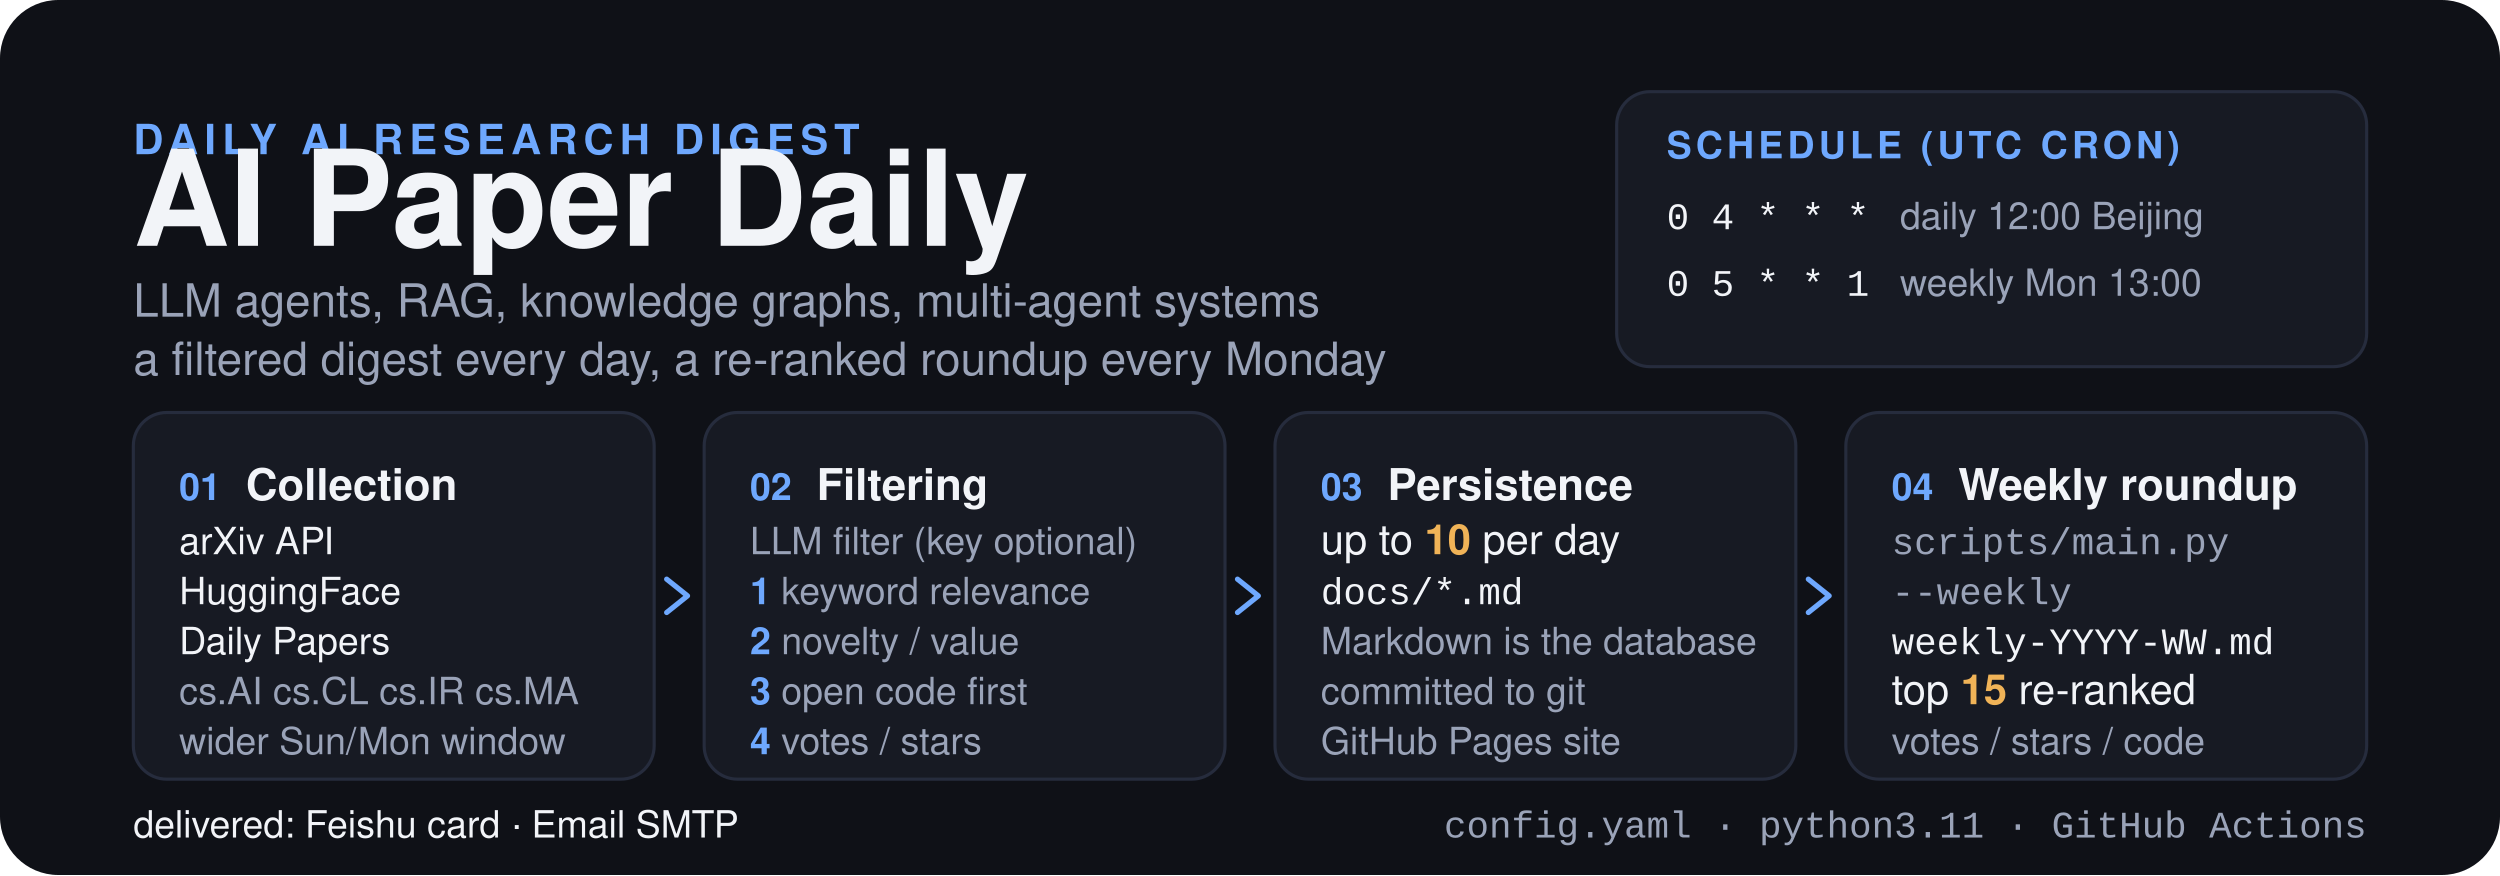
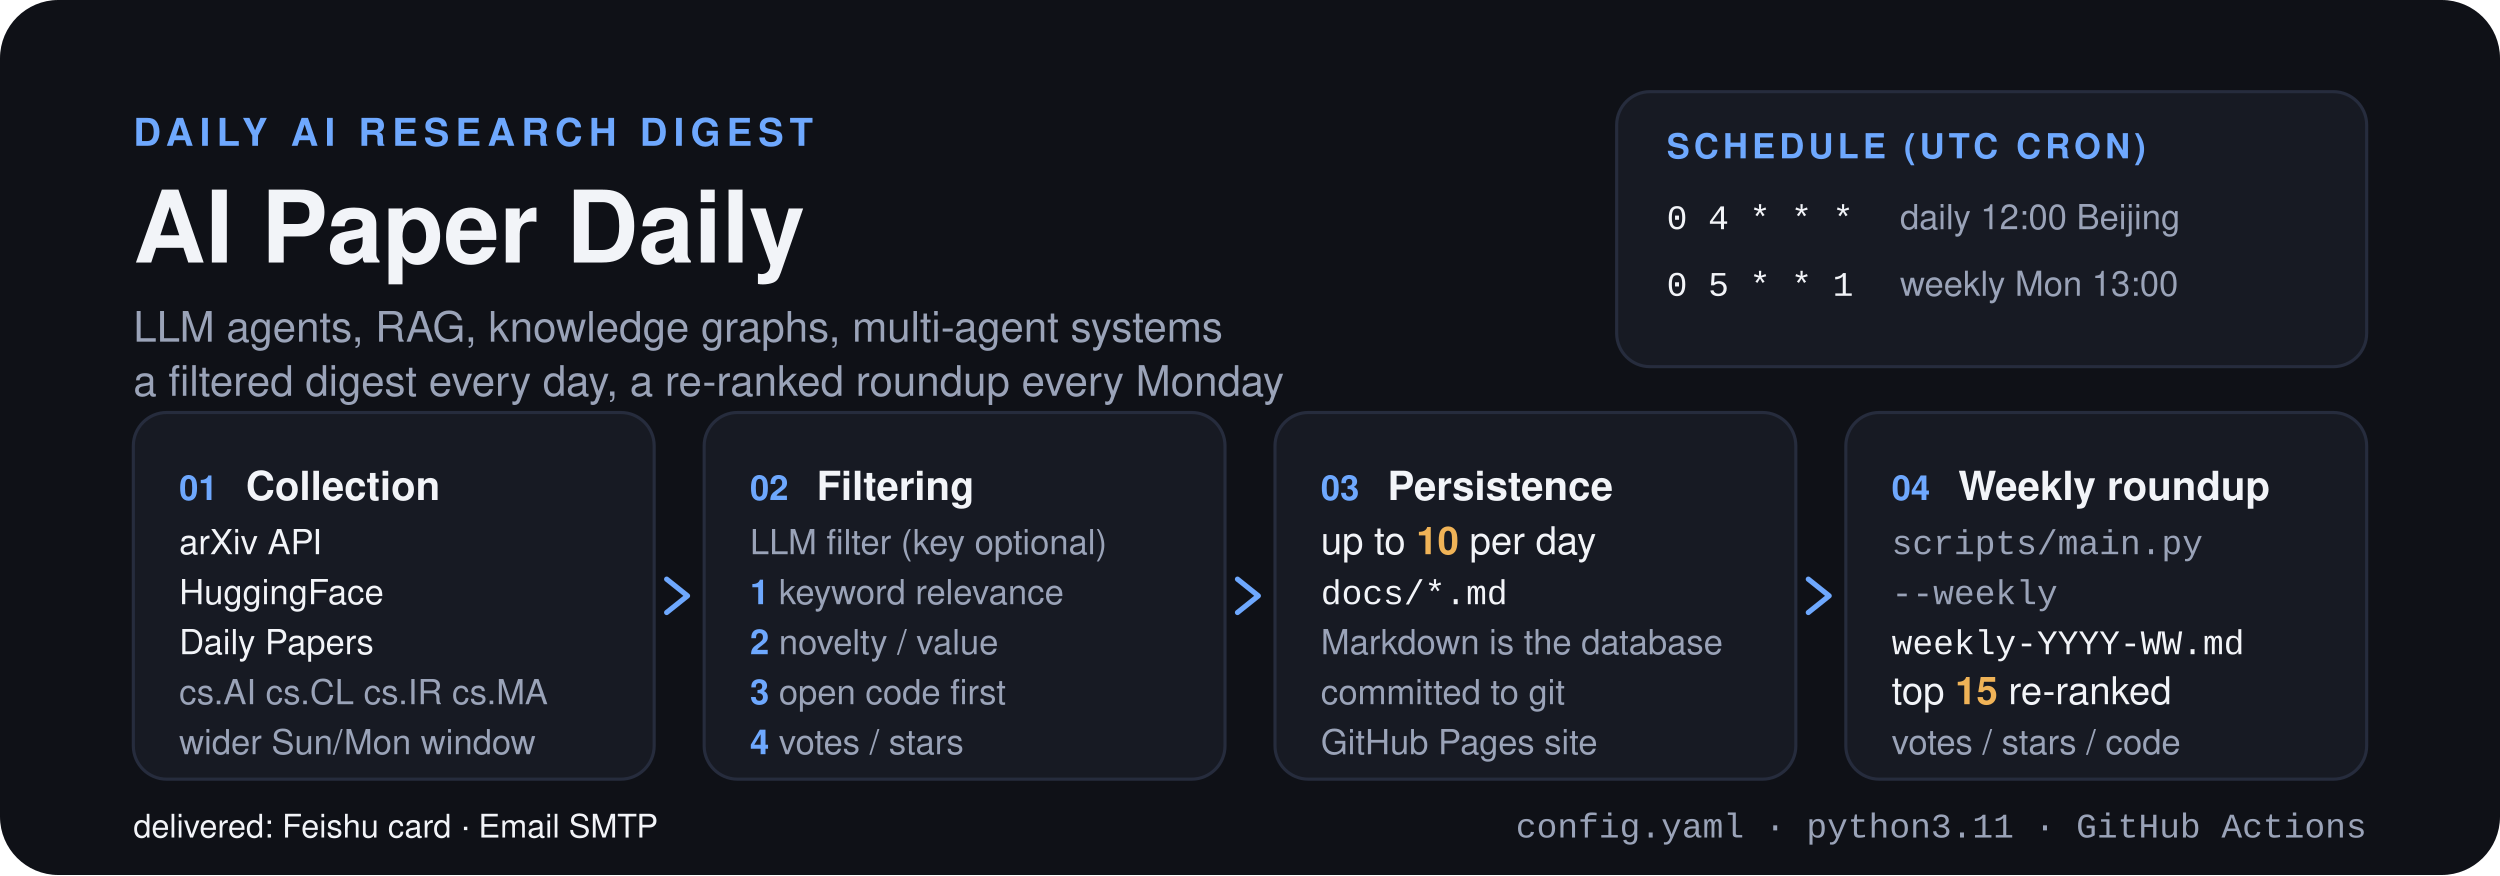
<svg xmlns="http://www.w3.org/2000/svg" width="1200" height="420" viewBox="0 0 1200 420" role="img" aria-labelledby="heroTitle heroDesc">
  <rect width="1200" height="420" rx="28" fill="#0F1117" />
  <g id="title-block">
-     <text x="64" y="74" font-family="Helvetica Neue, Helvetica, Arial, 'Liberation Sans', sans-serif" font-size="20" font-weight="700" letter-spacing="3" fill="#6EA8FE">DAILY AI RESEARCH DIGEST</text>
-     <text x="64" y="118" font-family="Helvetica Neue, Helvetica, Arial, 'Liberation Sans', sans-serif" font-size="64" font-weight="700" fill="#F2F4F8">AI Paper Daily</text>
-     <text x="64" y="152" font-family="Helvetica Neue, Helvetica, Arial, 'Liberation Sans', sans-serif" font-size="22" fill="#9AA3B8">LLM agents, RAG, knowledge graphs, multi-agent systems</text>
-     <text x="64" y="180" font-family="Helvetica Neue, Helvetica, Arial, 'Liberation Sans', sans-serif" font-size="22" fill="#9AA3B8">a filtered digest every day, a re-ranked roundup every Monday</text>
+     <text x="64" y="70" font-family="Helvetica Neue, Helvetica, Arial, 'Liberation Sans', sans-serif" font-size="18.4" font-weight="700" letter-spacing="3" fill="#6EA8FE">DAILY AI RESEARCH DIGEST</text>
+     <text x="64" y="126" font-family="Helvetica Neue, Helvetica, Arial, 'Liberation Sans', sans-serif" font-size="48" font-weight="700" fill="#F2F4F8">AI Paper Daily</text>
+     <text x="64" y="164" font-family="Helvetica Neue, Helvetica, Arial, 'Liberation Sans', sans-serif" font-size="20.2" fill="#9AA3B8">LLM agents, RAG, knowledge graphs, multi-agent systems</text>
+     <text x="64" y="190" font-family="Helvetica Neue, Helvetica, Arial, 'Liberation Sans', sans-serif" font-size="20.2" fill="#9AA3B8">a filtered digest every day, a re-ranked roundup every Monday</text>
  </g>
  <g id="schedule-card">
    <rect x="776" y="44" width="360" height="132" rx="16" fill="#171A23" stroke="#262C3D" stroke-width="1.5" />
-     <text x="800" y="76" font-family="Helvetica Neue, Helvetica, Arial, 'Liberation Sans', sans-serif" font-size="18" font-weight="700" letter-spacing="2" fill="#6EA8FE">SCHEDULE (UTC CRON)</text>
-     <text x="800" y="110" font-family="ui-monospace, SFMono-Regular, Menlo, Consolas, 'Liberation Mono', monospace" font-size="18" fill="#F2F4F8">0 4 * * *</text>
-     <text x="912" y="110" font-family="Helvetica Neue, Helvetica, Arial, 'Liberation Sans', sans-serif" font-size="18" fill="#9AA3B8">daily 12:00 Beijing</text>
-     <text x="800" y="142" font-family="ui-monospace, SFMono-Regular, Menlo, Consolas, 'Liberation Mono', monospace" font-size="18" fill="#F2F4F8">0 5 * * 1</text>
-     <text x="912" y="142" font-family="Helvetica Neue, Helvetica, Arial, 'Liberation Sans', sans-serif" font-size="18" fill="#9AA3B8">weekly Mon 13:00</text>
+     <text x="800" y="76" font-family="Helvetica Neue, Helvetica, Arial, 'Liberation Sans', sans-serif" font-size="16.6" font-weight="700" letter-spacing="2" fill="#6EA8FE">SCHEDULE (UTC CRON)</text>
+     <text x="800" y="110" font-family="ui-monospace, SFMono-Regular, Menlo, Consolas, 'Liberation Mono', monospace" font-size="16.6" fill="#F2F4F8">0 4 * * *</text>
+     <text x="912" y="110" font-family="Helvetica Neue, Helvetica, Arial, 'Liberation Sans', sans-serif" font-size="16.6" fill="#9AA3B8">daily 12:00 Beijing</text>
+     <text x="800" y="142" font-family="ui-monospace, SFMono-Regular, Menlo, Consolas, 'Liberation Mono', monospace" font-size="16.6" fill="#F2F4F8">0 5 * * 1</text>
+     <text x="912" y="142" font-family="Helvetica Neue, Helvetica, Arial, 'Liberation Sans', sans-serif" font-size="16.6" fill="#9AA3B8">weekly Mon 13:00</text>
  </g>
  <g id="stage-collection">
    <rect x="64" y="198" width="250" height="176" rx="16" fill="#171A23" stroke="#262C3D" stroke-width="1.5" />
-     <text x="86" y="240" font-family="Helvetica Neue, Helvetica, Arial, 'Liberation Sans', sans-serif" font-size="18" font-weight="700" fill="#6EA8FE">01</text>
-     <text x="118" y="240" font-family="Helvetica Neue, Helvetica, Arial, 'Liberation Sans', sans-serif" font-size="21" font-weight="700" fill="#F2F4F8">Collection</text>
-     <text x="86" y="266" font-family="Helvetica Neue, Helvetica, Arial, 'Liberation Sans', sans-serif" font-size="18" fill="#F2F4F8">arXiv API</text>
-     <text x="86" y="290" font-family="Helvetica Neue, Helvetica, Arial, 'Liberation Sans', sans-serif" font-size="18" fill="#F2F4F8">HuggingFace</text>
-     <text x="86" y="314" font-family="Helvetica Neue, Helvetica, Arial, 'Liberation Sans', sans-serif" font-size="18" fill="#F2F4F8">Daily Papers</text>
-     <text x="86" y="338" font-family="Helvetica Neue, Helvetica, Arial, 'Liberation Sans', sans-serif" font-size="18" fill="#9AA3B8">cs.AI cs.CL cs.IR cs.MA</text>
-     <text x="86" y="362" font-family="Helvetica Neue, Helvetica, Arial, 'Liberation Sans', sans-serif" font-size="18" fill="#9AA3B8">wider Sun/Mon window</text>
+     <text x="86" y="240" font-family="Helvetica Neue, Helvetica, Arial, 'Liberation Sans', sans-serif" font-size="16.6" font-weight="700" fill="#6EA8FE">01</text>
+     <text x="118" y="240" font-family="Helvetica Neue, Helvetica, Arial, 'Liberation Sans', sans-serif" font-size="19.3" font-weight="700" fill="#F2F4F8">Collection</text>
+     <text x="86" y="266" font-family="Helvetica Neue, Helvetica, Arial, 'Liberation Sans', sans-serif" font-size="16.6" fill="#F2F4F8">arXiv API</text>
+     <text x="86" y="290" font-family="Helvetica Neue, Helvetica, Arial, 'Liberation Sans', sans-serif" font-size="16.6" fill="#F2F4F8">HuggingFace</text>
+     <text x="86" y="314" font-family="Helvetica Neue, Helvetica, Arial, 'Liberation Sans', sans-serif" font-size="16.6" fill="#F2F4F8">Daily Papers</text>
+     <text x="86" y="338" font-family="Helvetica Neue, Helvetica, Arial, 'Liberation Sans', sans-serif" font-size="16.6" fill="#9AA3B8">cs.AI cs.CL cs.IR cs.MA</text>
+     <text x="86" y="362" font-family="Helvetica Neue, Helvetica, Arial, 'Liberation Sans', sans-serif" font-size="16.6" fill="#9AA3B8">wider Sun/Mon window</text>
  </g>
  <path d="M320 278 L330 286 L320 294" fill="none" stroke="#6EA8FE" stroke-width="2.5" stroke-linecap="round" stroke-linejoin="round" />
  <g id="stage-filtering">
    <rect x="338" y="198" width="250" height="176" rx="16" fill="#171A23" stroke="#262C3D" stroke-width="1.5" />
-     <text x="360" y="240" font-family="Helvetica Neue, Helvetica, Arial, 'Liberation Sans', sans-serif" font-size="18" font-weight="700" fill="#6EA8FE">02</text>
-     <text x="392" y="240" font-family="Helvetica Neue, Helvetica, Arial, 'Liberation Sans', sans-serif" font-size="21" font-weight="700" fill="#F2F4F8">Filtering</text>
-     <text x="360" y="266" font-family="Helvetica Neue, Helvetica, Arial, 'Liberation Sans', sans-serif" font-size="18" fill="#9AA3B8">LLM filter (key optional)</text>
-     <text x="360" y="290" font-family="Helvetica Neue, Helvetica, Arial, 'Liberation Sans', sans-serif" font-size="18" fill="#9AA3B8">
+     <text x="360" y="240" font-family="Helvetica Neue, Helvetica, Arial, 'Liberation Sans', sans-serif" font-size="16.6" font-weight="700" fill="#6EA8FE">02</text>
+     <text x="392" y="240" font-family="Helvetica Neue, Helvetica, Arial, 'Liberation Sans', sans-serif" font-size="19.3" font-weight="700" fill="#F2F4F8">Filtering</text>
+     <text x="360" y="266" font-family="Helvetica Neue, Helvetica, Arial, 'Liberation Sans', sans-serif" font-size="16.6" fill="#9AA3B8">LLM filter (key optional)</text>
+     <text x="360" y="290" font-family="Helvetica Neue, Helvetica, Arial, 'Liberation Sans', sans-serif" font-size="16.6" fill="#9AA3B8">
      <tspan fill="#6EA8FE" font-weight="700">1</tspan>  keyword relevance</text>
-     <text x="360" y="314" font-family="Helvetica Neue, Helvetica, Arial, 'Liberation Sans', sans-serif" font-size="18" fill="#9AA3B8">
+     <text x="360" y="314" font-family="Helvetica Neue, Helvetica, Arial, 'Liberation Sans', sans-serif" font-size="16.6" fill="#9AA3B8">
      <tspan fill="#6EA8FE" font-weight="700">2</tspan>  novelty / value</text>
-     <text x="360" y="338" font-family="Helvetica Neue, Helvetica, Arial, 'Liberation Sans', sans-serif" font-size="18" fill="#9AA3B8">
+     <text x="360" y="338" font-family="Helvetica Neue, Helvetica, Arial, 'Liberation Sans', sans-serif" font-size="16.6" fill="#9AA3B8">
      <tspan fill="#6EA8FE" font-weight="700">3</tspan>  open code first</text>
-     <text x="360" y="362" font-family="Helvetica Neue, Helvetica, Arial, 'Liberation Sans', sans-serif" font-size="18" fill="#9AA3B8">
+     <text x="360" y="362" font-family="Helvetica Neue, Helvetica, Arial, 'Liberation Sans', sans-serif" font-size="16.6" fill="#9AA3B8">
      <tspan fill="#6EA8FE" font-weight="700">4</tspan>  votes / stars</text>
  </g>
  <path d="M594 278 L604 286 L594 294" fill="none" stroke="#6EA8FE" stroke-width="2.5" stroke-linecap="round" stroke-linejoin="round" />
  <g id="stage-persistence">
    <rect x="612" y="198" width="250" height="176" rx="16" fill="#171A23" stroke="#262C3D" stroke-width="1.5" />
-     <text x="634" y="240" font-family="Helvetica Neue, Helvetica, Arial, 'Liberation Sans', sans-serif" font-size="18" font-weight="700" fill="#6EA8FE">03</text>
-     <text x="666" y="240" font-family="Helvetica Neue, Helvetica, Arial, 'Liberation Sans', sans-serif" font-size="21" font-weight="700" fill="#F2F4F8">Persistence</text>
-     <text x="634" y="266" font-family="Helvetica Neue, Helvetica, Arial, 'Liberation Sans', sans-serif" font-size="20" fill="#F2F4F8">up to <tspan fill="#F0B357" font-weight="700">10</tspan> per day</text>
-     <text x="634" y="290" font-family="ui-monospace, SFMono-Regular, Menlo, Consolas, 'Liberation Mono', monospace" font-size="18" fill="#F2F4F8">docs/*.md</text>
-     <text x="634" y="314" font-family="Helvetica Neue, Helvetica, Arial, 'Liberation Sans', sans-serif" font-size="18" fill="#9AA3B8">Markdown is the database</text>
-     <text x="634" y="338" font-family="Helvetica Neue, Helvetica, Arial, 'Liberation Sans', sans-serif" font-size="18" fill="#9AA3B8">committed to git</text>
-     <text x="634" y="362" font-family="Helvetica Neue, Helvetica, Arial, 'Liberation Sans', sans-serif" font-size="18" fill="#9AA3B8">GitHub Pages site</text>
+     <text x="634" y="240" font-family="Helvetica Neue, Helvetica, Arial, 'Liberation Sans', sans-serif" font-size="16.6" font-weight="700" fill="#6EA8FE">03</text>
+     <text x="666" y="240" font-family="Helvetica Neue, Helvetica, Arial, 'Liberation Sans', sans-serif" font-size="19.3" font-weight="700" fill="#F2F4F8">Persistence</text>
+     <text x="634" y="266" font-family="Helvetica Neue, Helvetica, Arial, 'Liberation Sans', sans-serif" font-size="18.4" fill="#F2F4F8">up to <tspan fill="#F0B357" font-weight="700">10</tspan> per day</text>
+     <text x="634" y="290" font-family="ui-monospace, SFMono-Regular, Menlo, Consolas, 'Liberation Mono', monospace" font-size="16.6" fill="#F2F4F8">docs/*.md</text>
+     <text x="634" y="314" font-family="Helvetica Neue, Helvetica, Arial, 'Liberation Sans', sans-serif" font-size="16.6" fill="#9AA3B8">Markdown is the database</text>
+     <text x="634" y="338" font-family="Helvetica Neue, Helvetica, Arial, 'Liberation Sans', sans-serif" font-size="16.6" fill="#9AA3B8">committed to git</text>
+     <text x="634" y="362" font-family="Helvetica Neue, Helvetica, Arial, 'Liberation Sans', sans-serif" font-size="16.6" fill="#9AA3B8">GitHub Pages site</text>
  </g>
  <path d="M868 278 L878 286 L868 294" fill="none" stroke="#6EA8FE" stroke-width="2.5" stroke-linecap="round" stroke-linejoin="round" />
  <g id="stage-weekly">
    <rect x="886" y="198" width="250" height="176" rx="16" fill="#171A23" stroke="#262C3D" stroke-width="1.5" />
-     <text x="908" y="240" font-family="Helvetica Neue, Helvetica, Arial, 'Liberation Sans', sans-serif" font-size="18" font-weight="700" fill="#6EA8FE">04</text>
-     <text x="940" y="240" font-family="Helvetica Neue, Helvetica, Arial, 'Liberation Sans', sans-serif" font-size="21" font-weight="700" fill="#F2F4F8">Weekly roundup</text>
-     <text x="908" y="266" font-family="ui-monospace, SFMono-Regular, Menlo, Consolas, 'Liberation Mono', monospace" font-size="18" fill="#9AA3B8">scripts/main.py</text>
-     <text x="908" y="290" font-family="ui-monospace, SFMono-Regular, Menlo, Consolas, 'Liberation Mono', monospace" font-size="18" fill="#9AA3B8">--weekly</text>
-     <text x="908" y="314" font-family="ui-monospace, SFMono-Regular, Menlo, Consolas, 'Liberation Mono', monospace" font-size="18" fill="#F2F4F8">weekly-YYYY-WW.md</text>
-     <text x="908" y="338" font-family="Helvetica Neue, Helvetica, Arial, 'Liberation Sans', sans-serif" font-size="20" fill="#F2F4F8">top <tspan fill="#F0B357" font-weight="700">15</tspan> re-ranked</text>
-     <text x="908" y="362" font-family="Helvetica Neue, Helvetica, Arial, 'Liberation Sans', sans-serif" font-size="18" fill="#9AA3B8">votes / stars / code</text>
+     <text x="908" y="240" font-family="Helvetica Neue, Helvetica, Arial, 'Liberation Sans', sans-serif" font-size="16.6" font-weight="700" fill="#6EA8FE">04</text>
+     <text x="940" y="240" font-family="Helvetica Neue, Helvetica, Arial, 'Liberation Sans', sans-serif" font-size="19.3" font-weight="700" fill="#F2F4F8">Weekly roundup</text>
+     <text x="908" y="266" font-family="ui-monospace, SFMono-Regular, Menlo, Consolas, 'Liberation Mono', monospace" font-size="16.6" fill="#9AA3B8">scripts/main.py</text>
+     <text x="908" y="290" font-family="ui-monospace, SFMono-Regular, Menlo, Consolas, 'Liberation Mono', monospace" font-size="16.6" fill="#9AA3B8">--weekly</text>
+     <text x="908" y="314" font-family="ui-monospace, SFMono-Regular, Menlo, Consolas, 'Liberation Mono', monospace" font-size="16.6" fill="#F2F4F8">weekly-YYYY-WW.md</text>
+     <text x="908" y="338" font-family="Helvetica Neue, Helvetica, Arial, 'Liberation Sans', sans-serif" font-size="18.4" fill="#F2F4F8">top <tspan fill="#F0B357" font-weight="700">15</tspan> re-ranked</text>
+     <text x="908" y="362" font-family="Helvetica Neue, Helvetica, Arial, 'Liberation Sans', sans-serif" font-size="16.6" fill="#9AA3B8">votes / stars / code</text>
  </g>
  <g id="footer-meta">
-     <text x="64" y="402" font-family="Helvetica Neue, Helvetica, Arial, 'Liberation Sans', sans-serif" font-size="18" fill="#F2F4F8">delivered: Feishu card · Email SMTP</text>
-     <text x="1136" y="402" text-anchor="end" font-family="ui-monospace, SFMono-Regular, Menlo, Consolas, 'Liberation Mono', monospace" font-size="18" fill="#9AA3B8">config.yaml · python3.11 · GitHub Actions</text>
+     <text x="64" y="402" font-family="Helvetica Neue, Helvetica, Arial, 'Liberation Sans', sans-serif" font-size="15.6" fill="#F2F4F8">delivered: Feishu card · Email SMTP</text>
+     <text x="1136" y="402" text-anchor="end" textLength="408" lengthAdjust="spacingAndGlyphs" font-family="ui-monospace, SFMono-Regular, Menlo, Consolas, 'Liberation Mono', monospace" font-size="16.6" fill="#9AA3B8">config.yaml · python3.11 · GitHub Actions</text>
  </g>
  <style>
    /* Each card outline lights in turn (5s cycle, quarter-phase apart) and the lit card lifts and
       scales slightly. Motion guides the eye and carries no information; under reduced-motion
       everything is still and fully visible. */
    @keyframes stageGlow {
      0%       { opacity: .15; transform: translateY(0) scale(1); }
      6%, 40%  { opacity: 1;   transform: translateY(-18px) scale(1.04); }
      52%      { opacity: .15; transform: translateY(0) scale(1); }
      100%     { opacity: .15; transform: translateY(0) scale(1); }
    }
    }
    #stage-collection { animation: stageGlow 5s ease-in-out infinite; animation-delay: 0s; }
    #stage-filtering { animation: stageGlow 5s ease-in-out infinite; animation-delay: 1.25s; }
    #stage-persistence { animation: stageGlow 5s ease-in-out infinite; animation-delay: 2.5s; }
    #stage-weekly { animation: stageGlow 5s ease-in-out infinite; animation-delay: 3.75s; }
    @keyframes borderGlow {
      0%       { stroke: #26313C; }
      6%, 40%  { stroke: #6366F1; }
      52%      { stroke: #26313C; }
      100%     { stroke: #26313C; }
    }
    #stage-collection rect { animation: borderGlow 5s ease-in-out infinite; animation-delay: 0s; }
    #stage-filtering rect { animation: borderGlow 5s ease-in-out infinite; animation-delay: 1.25s; }
    #stage-persistence rect { animation: borderGlow 5s ease-in-out infinite; animation-delay: 2.5s; }
    #stage-weekly rect { animation: borderGlow 5s ease-in-out infinite; animation-delay: 3.75s; }
    @media (prefers-reduced-motion: reduce) {
      #stage-collection, #stage-filtering, #stage-persistence, #stage-weekly, #stage-collection rect, #stage-filtering rect, #stage-persistence rect, #stage-weekly rect { animation: none; opacity: 1; transform: none; }
    }
      #chip-claim, #chip-check, #chip-expect, #chip-asof,
    #step-releases, #step-parse, #step-data, #step-pages,
    #stage-collection, #stage-filtering, #stage-persistence, #stage-weekly {
      transform-box: fill-box; transform-origin: center;
    }
  </style>
</svg>
